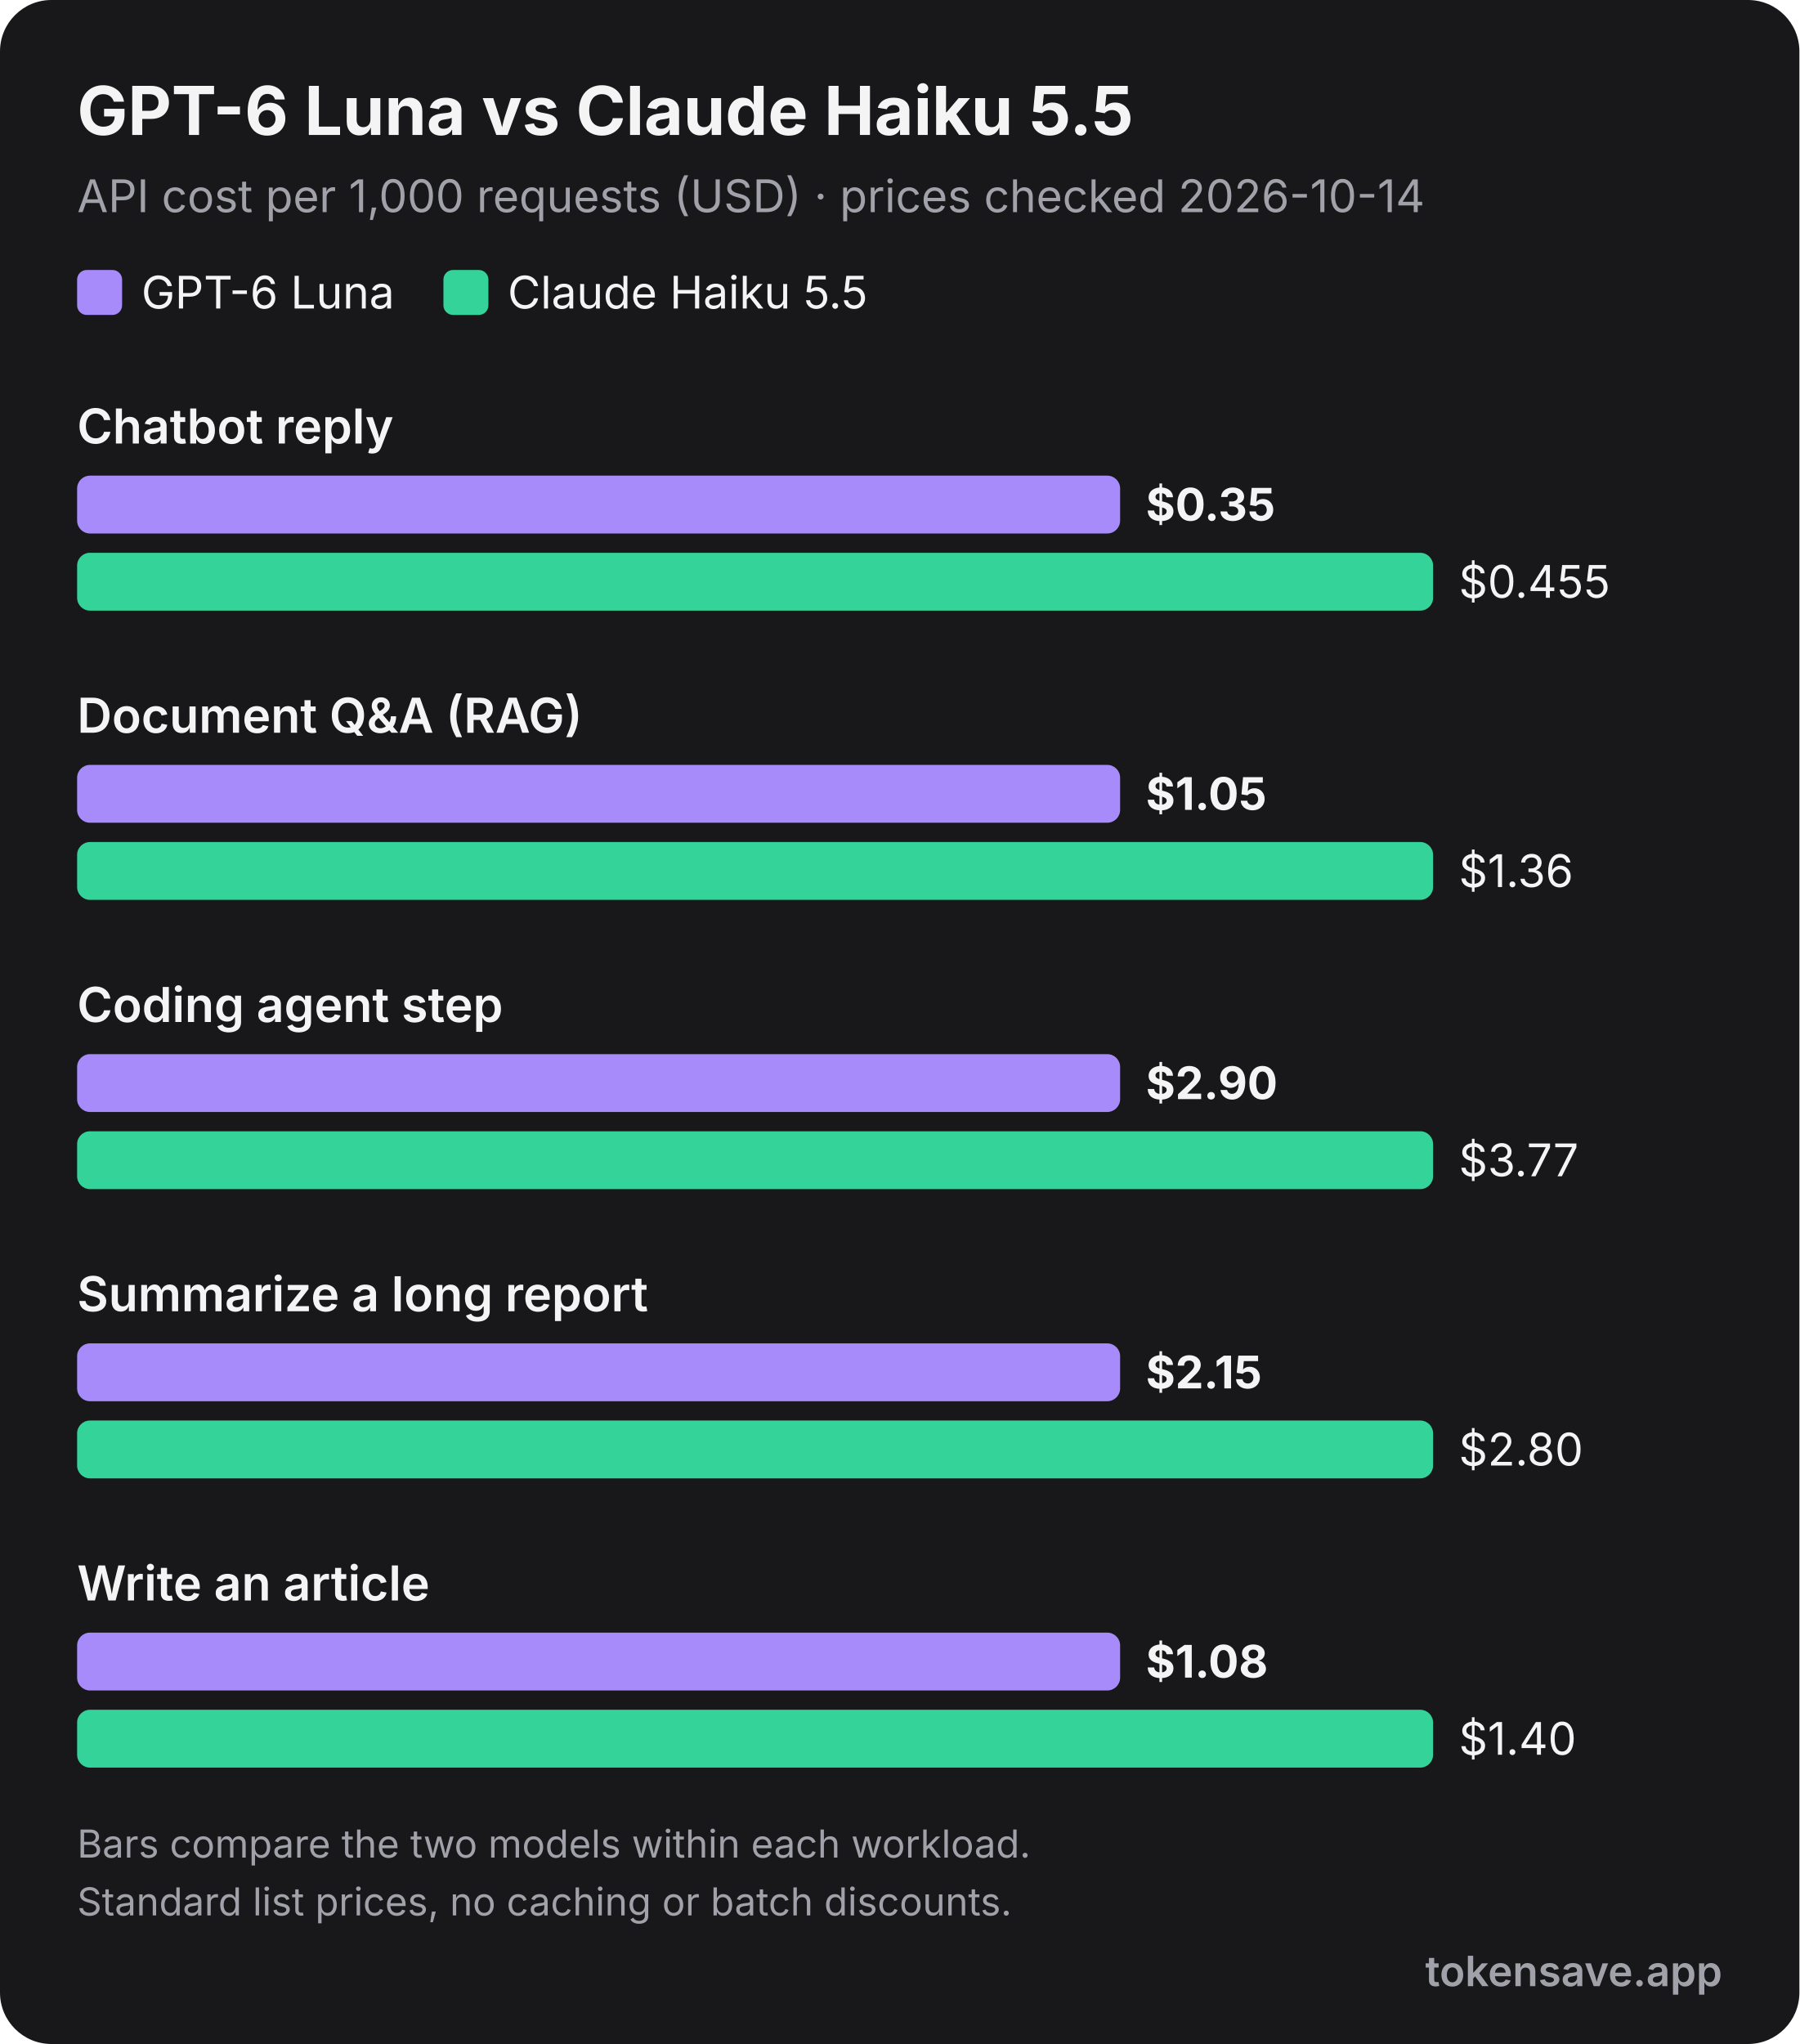
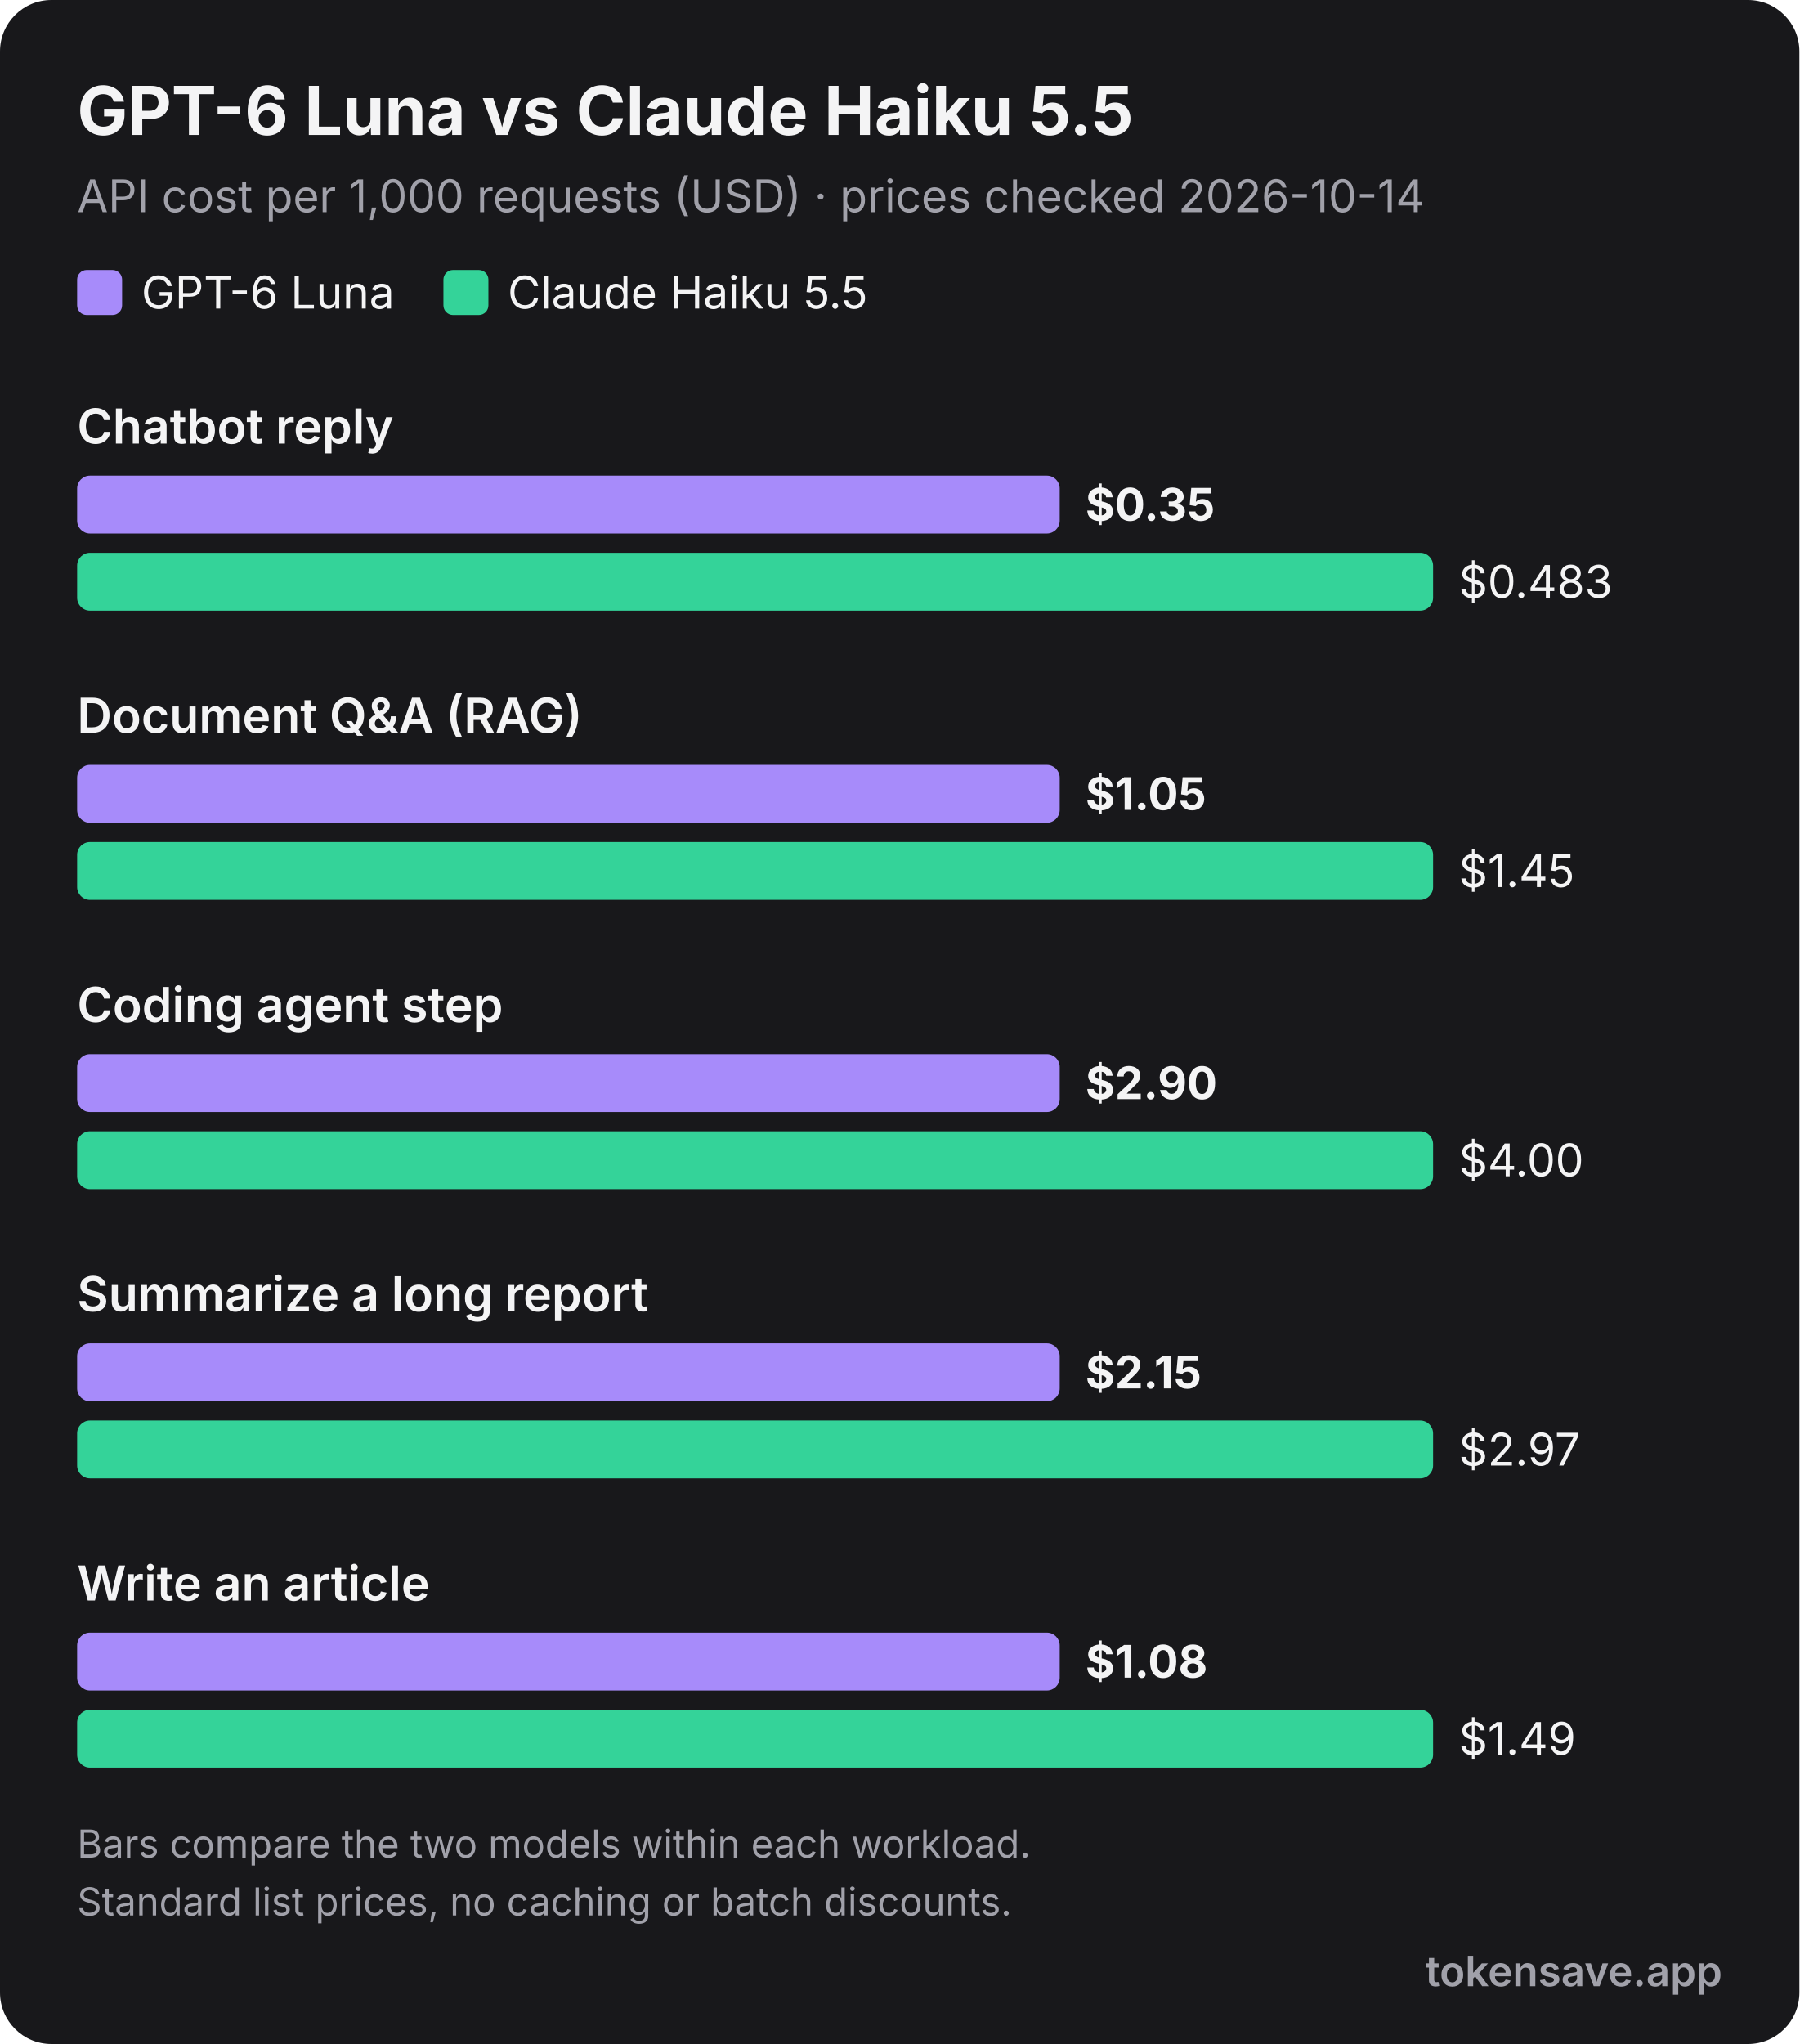
<svg xmlns="http://www.w3.org/2000/svg" viewBox="0 0 560 636" width="560" height="636" role="img" font-family="Inter, 'Segoe UI', Helvetica, Arial, sans-serif">
  <rect width="560" height="636" rx="16" fill="#18181b" />
  <text x="24" y="42" font-size="21" font-weight="700" fill="#f4f4f5">GPT-6 Luna vs Claude Haiku 5.5</text>
  <text x="24" y="66" font-size="14" fill="#a1a1aa">API cost per 1,000 requests (USD) · prices checked 2026-10-14</text>
  <rect x="24" y="84" width="14" height="14" rx="3" fill="#a78bfa" />
  <text x="44" y="96" font-size="14" fill="#f4f4f5">GPT-6 Luna</text>
  <rect x="138" y="84" width="14" height="14" rx="3" fill="#34d399" />
  <text x="158" y="96" font-size="14" fill="#f4f4f5">Claude Haiku 5.5</text>
  <text x="24" y="138" font-size="15" font-weight="600" fill="#f4f4f5">Chatbot reply</text>
-   <rect x="24" y="148" width="324.6" height="18" rx="4" fill="#a78bfa" />
-   <text x="356.6" y="162" font-size="14" font-weight="700" fill="#f4f4f5">$0.35</text>
+   <rect x="24" y="148" width="305.8" height="18" rx="4" fill="#a78bfa" />
+   <text x="337.8" y="162" font-size="14" font-weight="700" fill="#f4f4f5">$0.35</text>
  <rect x="24" y="172" width="422.0" height="18" rx="4" fill="#34d399" />
-   <text x="454.0" y="186" font-size="14" font-weight="400" fill="#f4f4f5">$0.455</text>
+   <text x="454.0" y="186" font-size="14" font-weight="400" fill="#f4f4f5">$0.483</text>
  <text x="24" y="228" font-size="15" font-weight="600" fill="#f4f4f5">Document Q&amp;A (RAG)</text>
-   <rect x="24" y="238" width="324.6" height="18" rx="4" fill="#a78bfa" />
-   <text x="356.6" y="252" font-size="14" font-weight="700" fill="#f4f4f5">$1.05</text>
+   <rect x="24" y="238" width="305.8" height="18" rx="4" fill="#a78bfa" />
+   <text x="337.8" y="252" font-size="14" font-weight="700" fill="#f4f4f5">$1.05</text>
  <rect x="24" y="262" width="422.0" height="18" rx="4" fill="#34d399" />
-   <text x="454.0" y="276" font-size="14" font-weight="400" fill="#f4f4f5">$1.36</text>
+   <text x="454.0" y="276" font-size="14" font-weight="400" fill="#f4f4f5">$1.45</text>
  <text x="24" y="318" font-size="15" font-weight="600" fill="#f4f4f5">Coding agent step</text>
-   <rect x="24" y="328" width="324.6" height="18" rx="4" fill="#a78bfa" />
-   <text x="356.6" y="342" font-size="14" font-weight="700" fill="#f4f4f5">$2.90</text>
+   <rect x="24" y="328" width="305.8" height="18" rx="4" fill="#a78bfa" />
+   <text x="337.8" y="342" font-size="14" font-weight="700" fill="#f4f4f5">$2.90</text>
  <rect x="24" y="352" width="422.0" height="18" rx="4" fill="#34d399" />
-   <text x="454.0" y="366" font-size="14" font-weight="400" fill="#f4f4f5">$3.77</text>
+   <text x="454.0" y="366" font-size="14" font-weight="400" fill="#f4f4f5">$4.00</text>
  <text x="24" y="408" font-size="15" font-weight="600" fill="#f4f4f5">Summarize a long report</text>
-   <rect x="24" y="418" width="324.6" height="18" rx="4" fill="#a78bfa" />
-   <text x="356.6" y="432" font-size="14" font-weight="700" fill="#f4f4f5">$2.15</text>
+   <rect x="24" y="418" width="305.8" height="18" rx="4" fill="#a78bfa" />
+   <text x="337.8" y="432" font-size="14" font-weight="700" fill="#f4f4f5">$2.15</text>
  <rect x="24" y="442" width="422.0" height="18" rx="4" fill="#34d399" />
-   <text x="454.0" y="456" font-size="14" font-weight="400" fill="#f4f4f5">$2.80</text>
+   <text x="454.0" y="456" font-size="14" font-weight="400" fill="#f4f4f5">$2.97</text>
  <text x="24" y="498" font-size="15" font-weight="600" fill="#f4f4f5">Write an article</text>
-   <rect x="24" y="508" width="324.6" height="18" rx="4" fill="#a78bfa" />
-   <text x="356.6" y="522" font-size="14" font-weight="700" fill="#f4f4f5">$1.08</text>
+   <rect x="24" y="508" width="305.8" height="18" rx="4" fill="#a78bfa" />
+   <text x="337.8" y="522" font-size="14" font-weight="700" fill="#f4f4f5">$1.08</text>
  <rect x="24" y="532" width="422.0" height="18" rx="4" fill="#34d399" />
-   <text x="454.0" y="546" font-size="14" font-weight="400" fill="#f4f4f5">$1.40</text>
+   <text x="454.0" y="546" font-size="14" font-weight="400" fill="#f4f4f5">$1.49</text>
  <text x="24" y="578" font-size="12" fill="#a1a1aa">Bars compare the two models within each workload.</text>
  <text x="24" y="596" font-size="12" fill="#a1a1aa">Standard list prices, no caching or batch discounts.</text>
  <text x="536" y="618" text-anchor="end" font-size="13" font-weight="600" fill="#a1a1aa">tokensave.app</text>
</svg>
